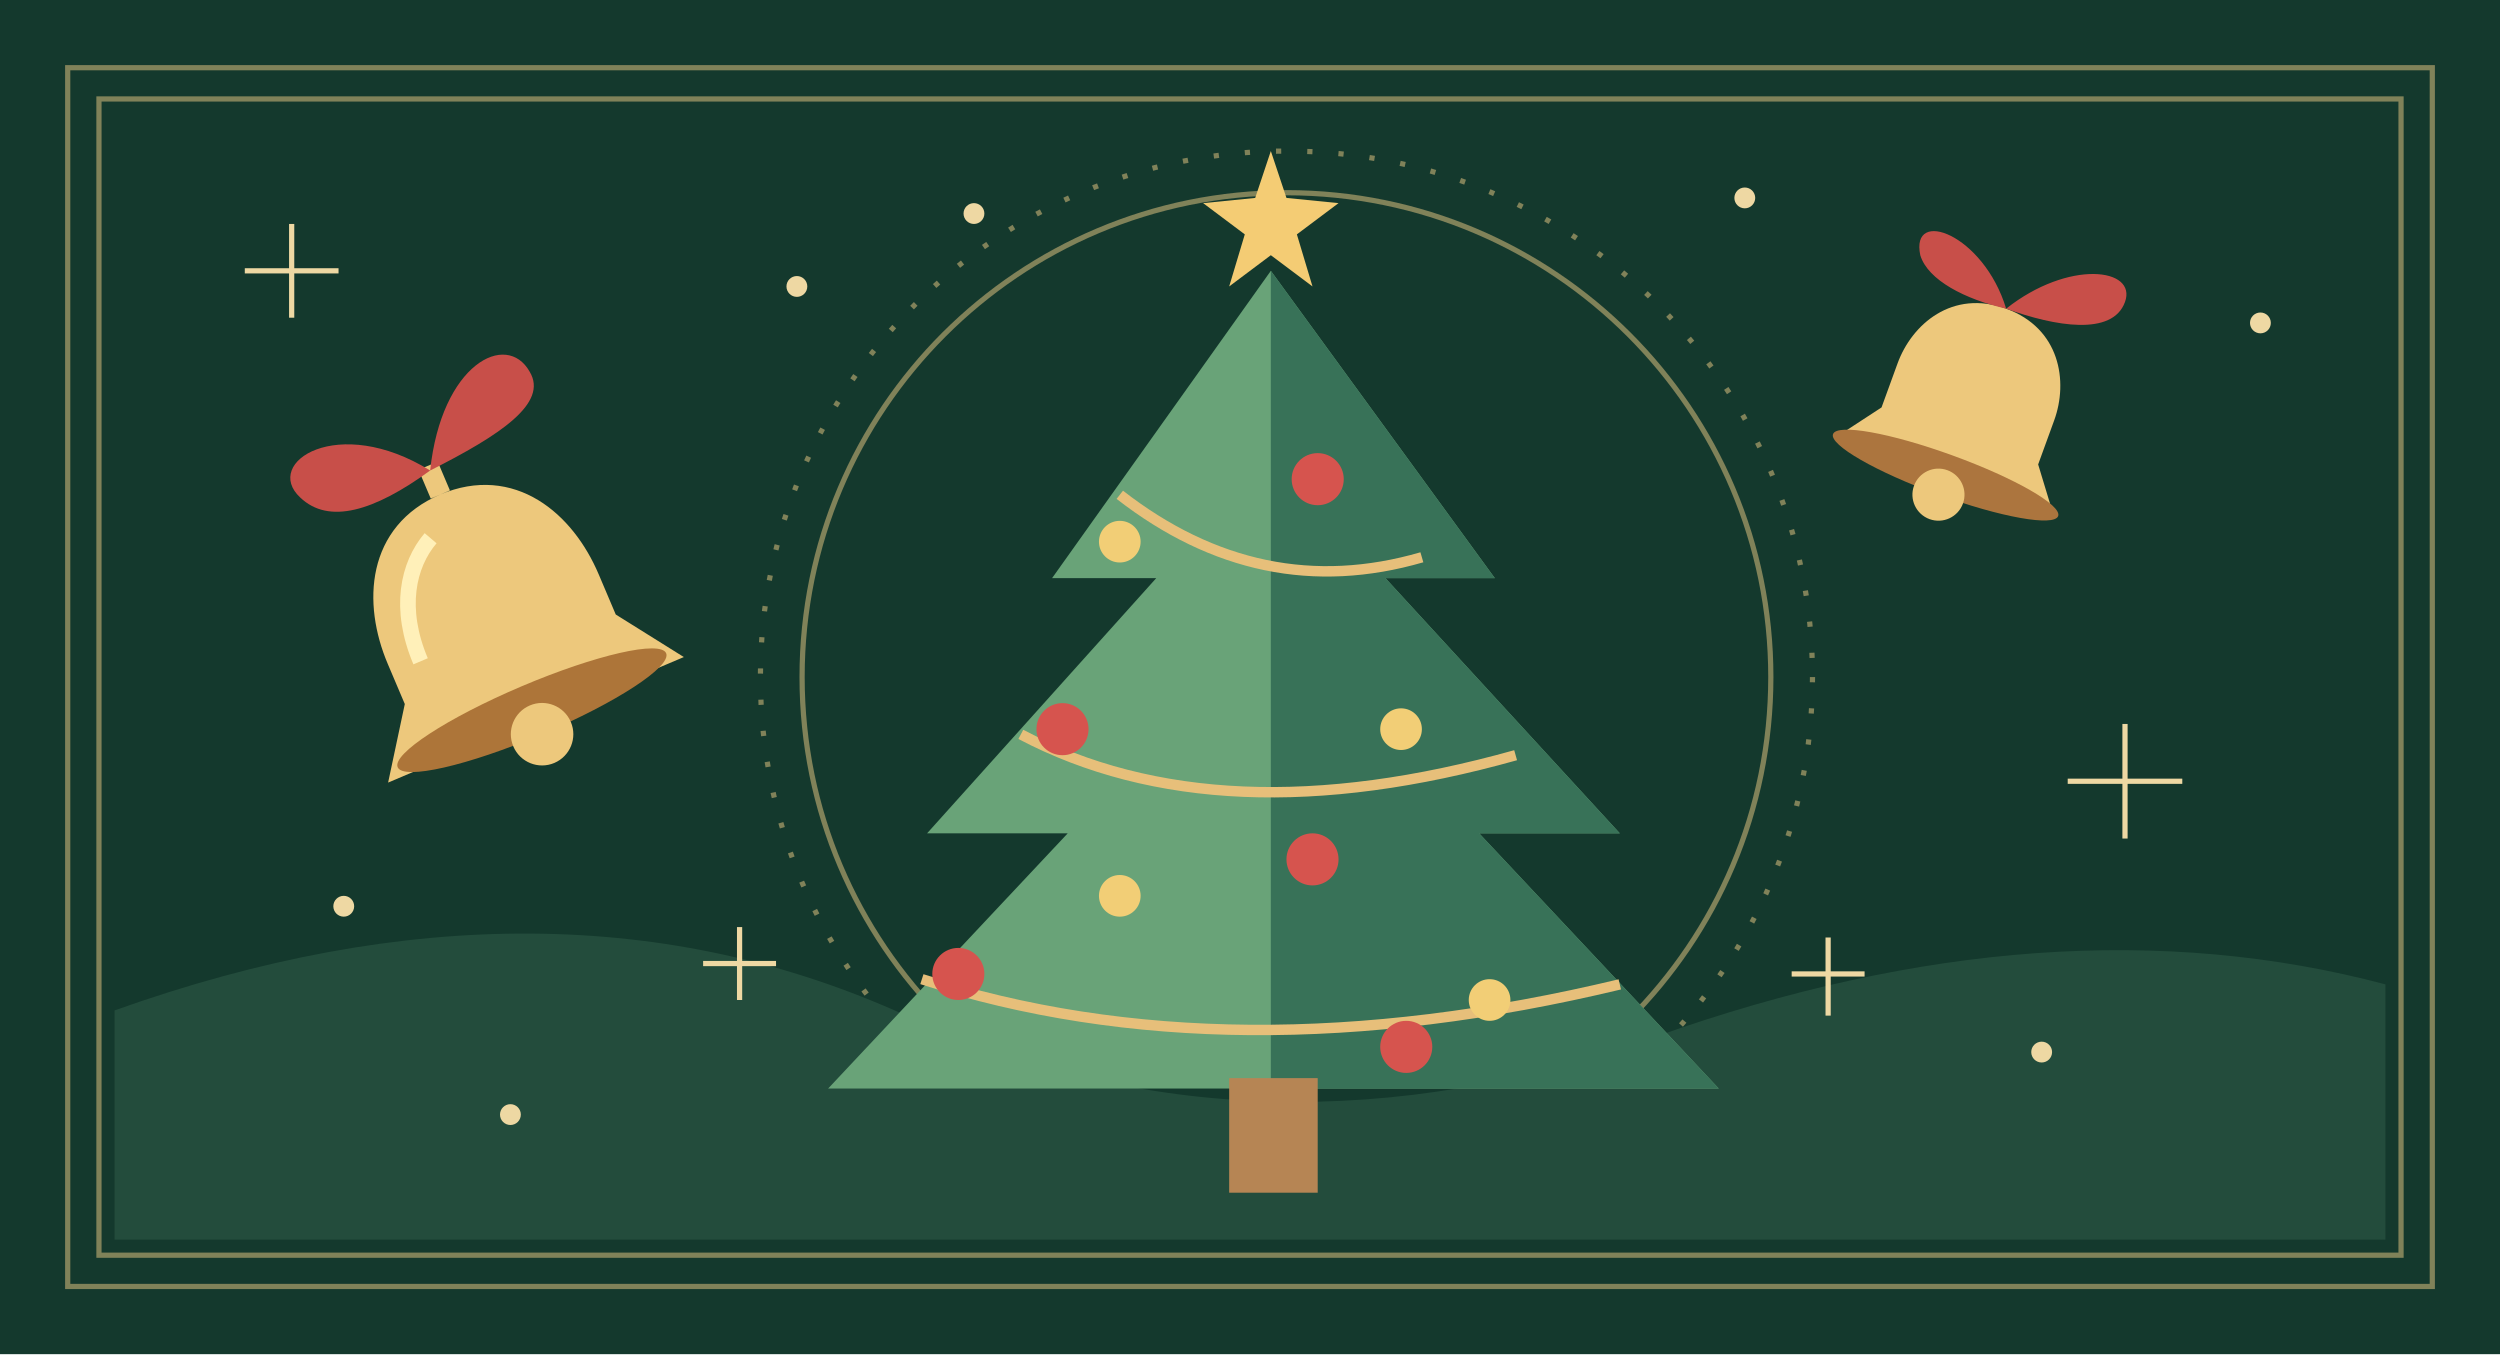
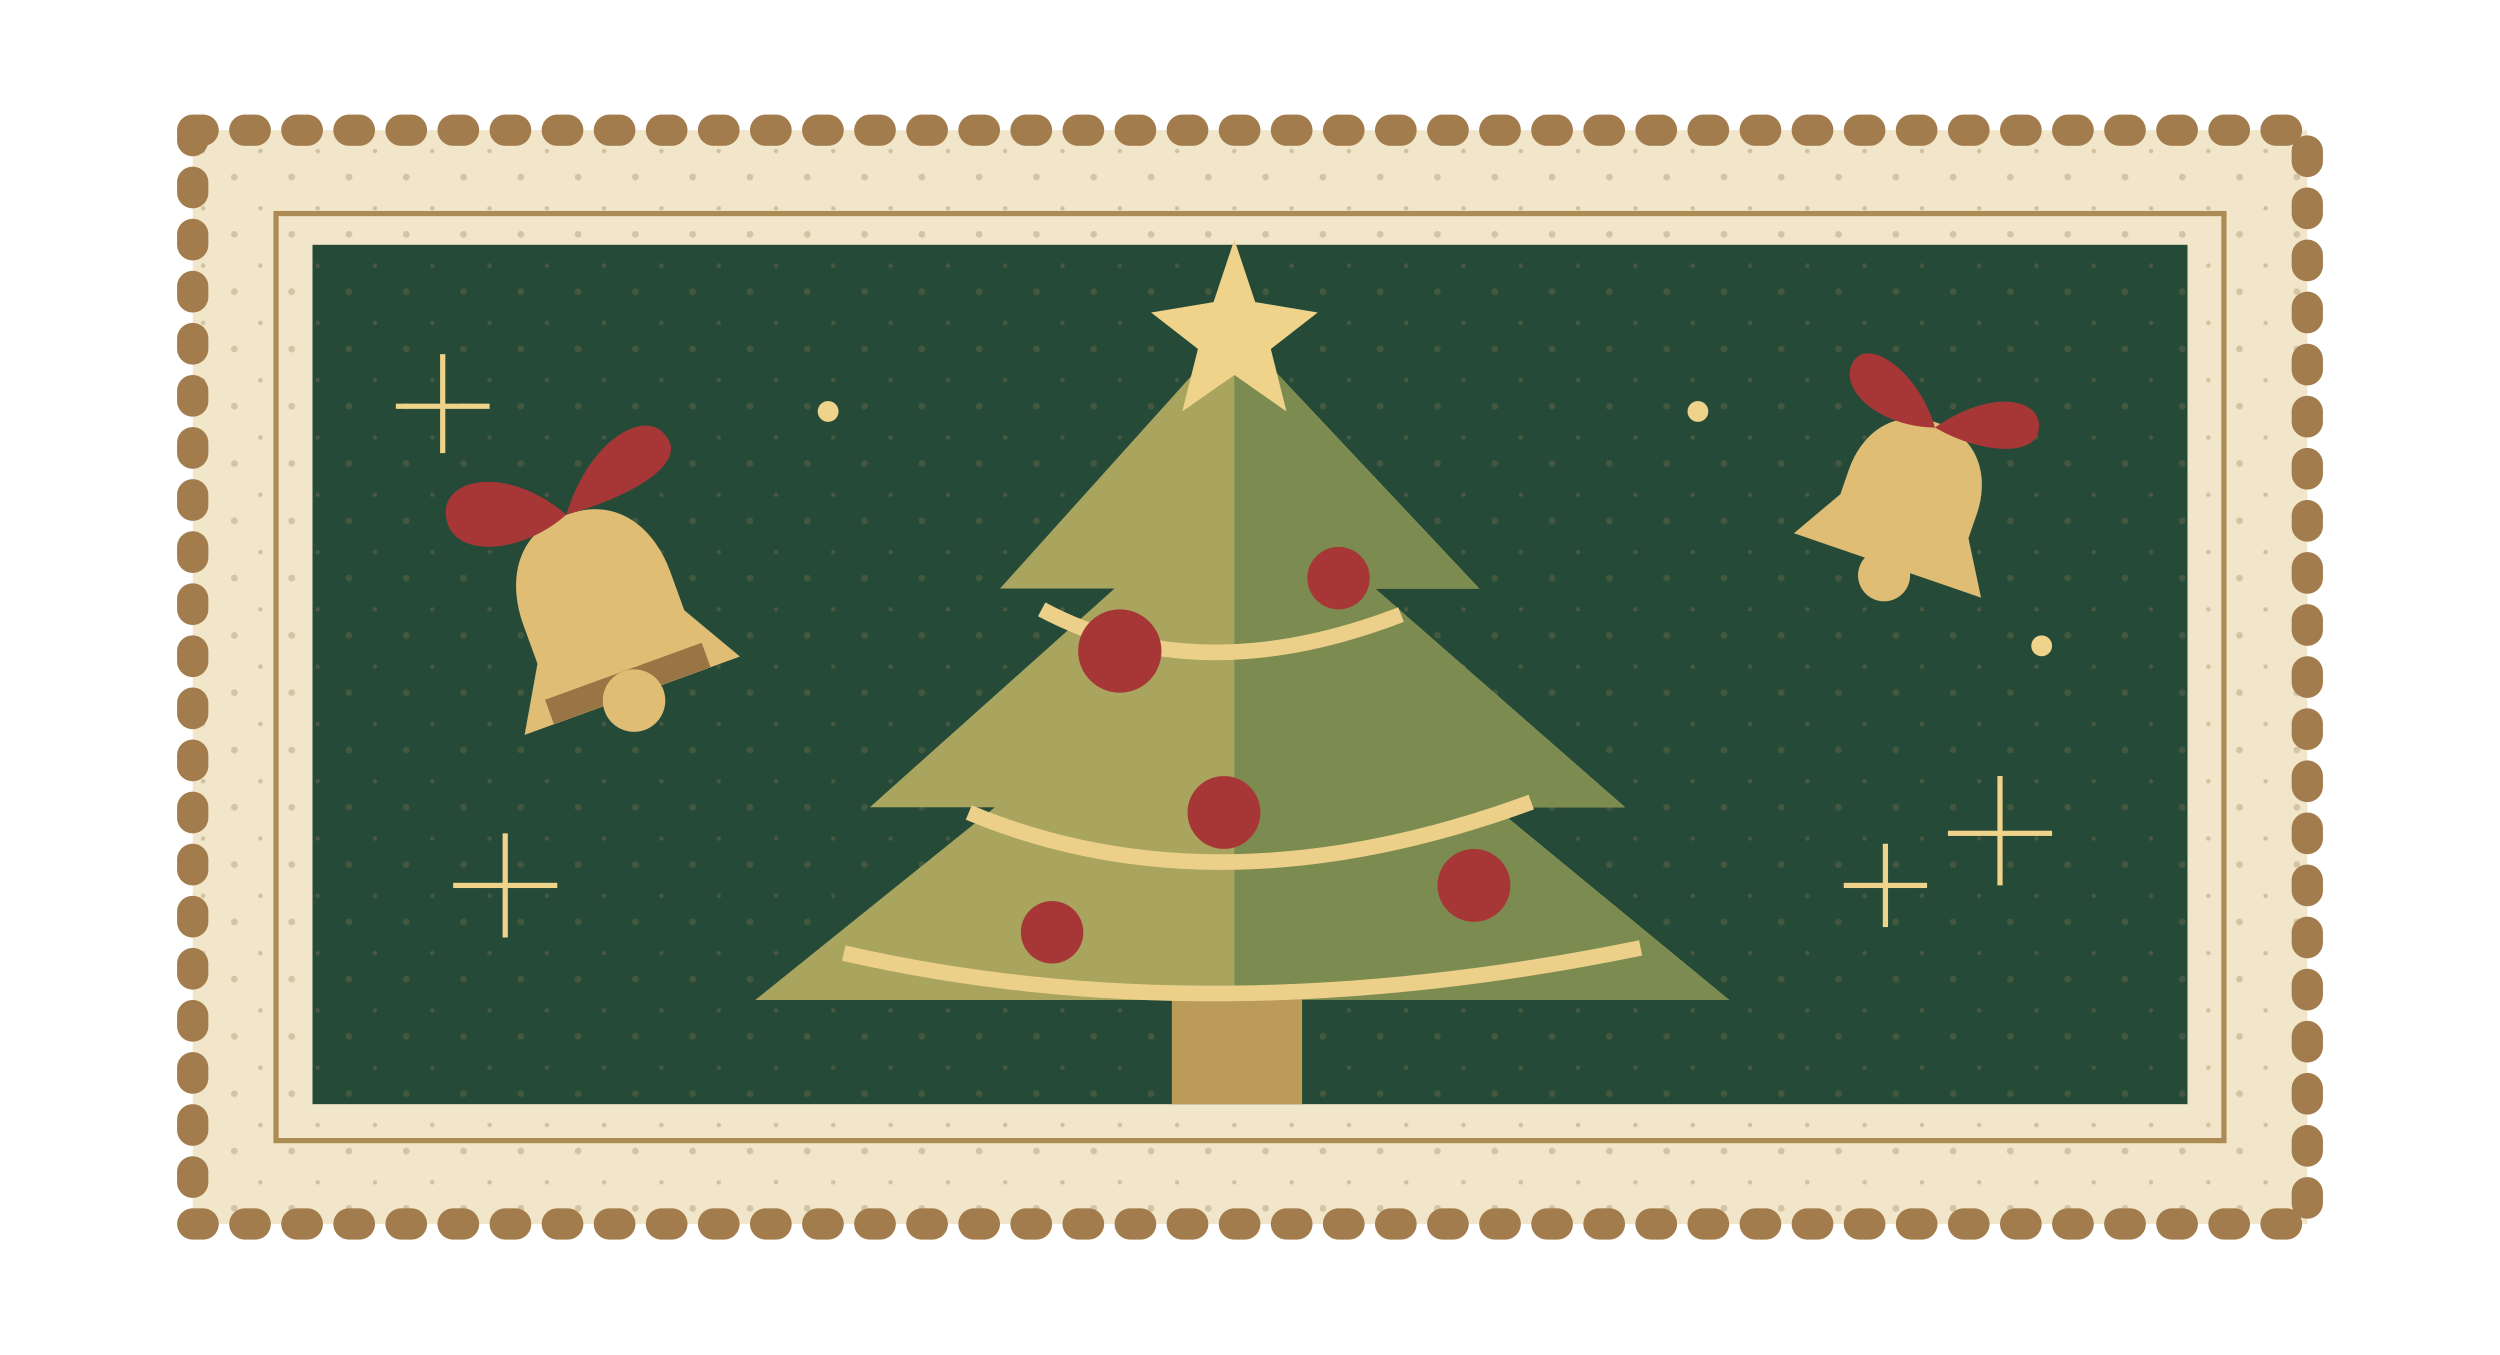
<svg xmlns="http://www.w3.org/2000/svg" width="480" height="260" viewBox="0 0 480 260">
-   <rect width="480" height="260" fill="#14392d" />
-   <g stroke="#d9bd7d" fill="none" opacity=".55">
-     <path d="M13 13h454v234H13zM19 19h442v222H19z" />
-     <circle cx="247" cy="130" r="93" />
-     <circle cx="247" cy="130" r="101" stroke-dasharray="1 5" />
+   <defs>
+     <pattern id="paper" width="11" height="11" patternUnits="userSpaceOnUse">
+       <circle cx="1" cy="1" r=".65" fill="#8b754f" opacity=".3" />
+       <circle cx="6" cy="7" r=".43" fill="#8b754f" opacity=".33" />
+     </pattern>
+   </defs>
+   <path fill="#f1e6c9" d="M37 25h406v210H37z" />
+   <path fill="url(#paper)" d="M37 25h406v210H37z" />
+   <path d="M37 25h406v210H37z" fill="none" stroke="#a27c4c" stroke-width="6" stroke-dasharray="2 8" stroke-linecap="round" />
+   <path d="M53 41h374v178H53z" fill="none" stroke="#ac8b54" />
+   <path d="M60 47h360v165H60z" fill="#254b38" />
+   <path d="M60 47h360v165H60z" fill="url(#paper)" />
+   <path d="M237 63 284 113h-20l48 42h-25l45 37H145l46-37h-24l47-42h-22z" fill="#a9a55f" />
+   <path d="M237 63 284 113h-20l48 42h-25l45 37h-95z" fill="#7c8c50" />
+   <path d="M225 191h25v21h-25z" fill="#bc9a58" />
+   <g fill="none" stroke="#ecd08a" stroke-width="3">
+     <path d="M200 117q30 16 69 1M186 156q48 20 108-2M162 183q70 16 153-1" />
  </g>
-   <path d="M22 194q84-30 152 1t144 4 140-10v49H22z" fill="#234c3c" />
-   <g transform="translate(228 29)">
-     <path d="M16 0l3 9 10 1-8 6 3 10-8-6-8 6 3-10-8-6 10-1z" fill="#f4cc74" />
-     <path d="M16 23 59 82H38l45 49H56l46 49H-69l46-49h-27l44-49h-20z" fill="#69a378" />
-     <path d="M16 23 59 82H38l45 49H56l46 49H16z" fill="#387258" />
-     <path d="M8 178h17v22H8z" fill="#b68554" />
-     <g fill="none" stroke="#e7bf7a" stroke-width="2">
-       <path d="M-13 66q27 21 58 12M-32 112q38 20 95 4M-51 159q59 19 134 1" />
-     </g>
-     <g fill="#f2ce76">
-       <circle cx="-13" cy="75" r="4" />
-       <circle cx="41" cy="111" r="4" />
-       <circle cx="-13" cy="143" r="4" />
-       <circle cx="58" cy="163" r="4" />
-     </g>
-     <g fill="#d6544e">
-       <circle cx="25" cy="63" r="5" />
-       <circle cx="-24" cy="111" r="5" />
-       <circle cx="24" cy="136" r="5" />
-       <circle cx="-44" cy="158" r="5" />
-       <circle cx="42" cy="172" r="5" />
-     </g>
+   <g fill="#a73736">
+     <circle cx="215" cy="125" r="8" />
+     <circle cx="257" cy="111" r="6" />
+     <circle cx="235" cy="156" r="7" />
+     <circle cx="283" cy="170" r="7" />
+     <circle cx="202" cy="179" r="6" />
  </g>
-   <g transform="translate(99 129) rotate(-23)" fill="#edc87c">
-     <path d="M0-37v-6m0 8c-14 0-20 12-20 24v9l-7 10h54L20-2v-9c0-12-6-24-20-24z" stroke="#edc87c" stroke-width="4" />
-     <path d="M-16-9C-16-20-11-27-5-30" fill="none" stroke="#fff0b9" stroke-width="3" />
-     <ellipse cy="8" rx="28" ry="5" fill="#ad7539" />
-     <circle cy="13" r="6" />
-     <path d="M0-42c-12-17-29-14-25-5 3 7 12 8 25 5 10-18 24-19 25-10 1 7-10 9-25 10z" fill="#c84f49" />
+   <g transform="translate(119 127) rotate(-20)">
+     <path d="M0-30c-11 0-15 9-15 17v8l-7 12h44L15-5v-8c0-8-4-17-15-17z" fill="#dfbd75" />
+     <path d="M-16 2h32v5h-32z" fill="#997546" />
+     <circle cy="8" r="6" fill="#dfbd75" />
+     <path d="M0-30c-8-14-22-15-22-6 0 7 12 10 22 6 9-12 21-14 23-8 3 7-11 9-23 8z" fill="#a73736" />
  </g>
-   <g transform="translate(378 79) rotate(20)" fill="#edc87c">
-     <path d="M0-21c-11 0-16 9-16 17v9l-6 8h44l-6-8v-9c0-8-5-17-16-17z" />
-     <ellipse cy="13" rx="23" ry="4" fill="#ac753e" />
-     <circle cy="17" r="5" />
-     <path d="M0-21c-9-12-24-12-19-4 3 4 11 5 19 4 8-13 21-16 21-9s-11 9-21 9z" fill="#c84f49" />
+   <g transform="translate(365 101) rotate(19)">
+     <path d="M0-21c-9 0-13 7-13 14v5l-6 10h38l-6-10v-5c0-7-4-14-13-14z" fill="#dfbd75" />
+     <circle cy="10" r="5" fill="#dfbd75" />
+     <path d="M0-20c-7-10-20-13-19-5 1 5 10 8 19 5 8-11 18-12 19-6 1 5-9 8-19 6z" fill="#a73736" />
  </g>
-   <g fill="#eed8a3">
-     <path d="M56 43v18m-9-9h18M408 139v22m-11-11h22M142 178v14m-7-7h14M351 180v15m-7-8h14" stroke="#eed8a3" fill="none" />
-     <circle cx="66" cy="174" r="2" />
-     <circle cx="153" cy="55" r="2" />
-     <circle cx="187" cy="41" r="2" />
-     <circle cx="335" cy="38" r="2" />
-     <circle cx="434" cy="62" r="2" />
-     <circle cx="392" cy="202" r="2" />
-     <circle cx="98" cy="214" r="2" />
+   <g fill="#efd38a">
+     <path d="m237 46 4 12 12 2-9 7 3 12-10-7-10 7 3-12-9-7 12-2z" />
+     <path d="M85 68v19m-9-9h18m290 71v21m-10-10h20m-297 0v20m-10-10h20m255-8v16m-8-8h16" fill="none" stroke="#efd38a" />
+     <circle cx="159" cy="79" r="2" />
+     <circle cx="326" cy="79" r="2" />
+     <circle cx="392" cy="124" r="2" />
  </g>
</svg>
